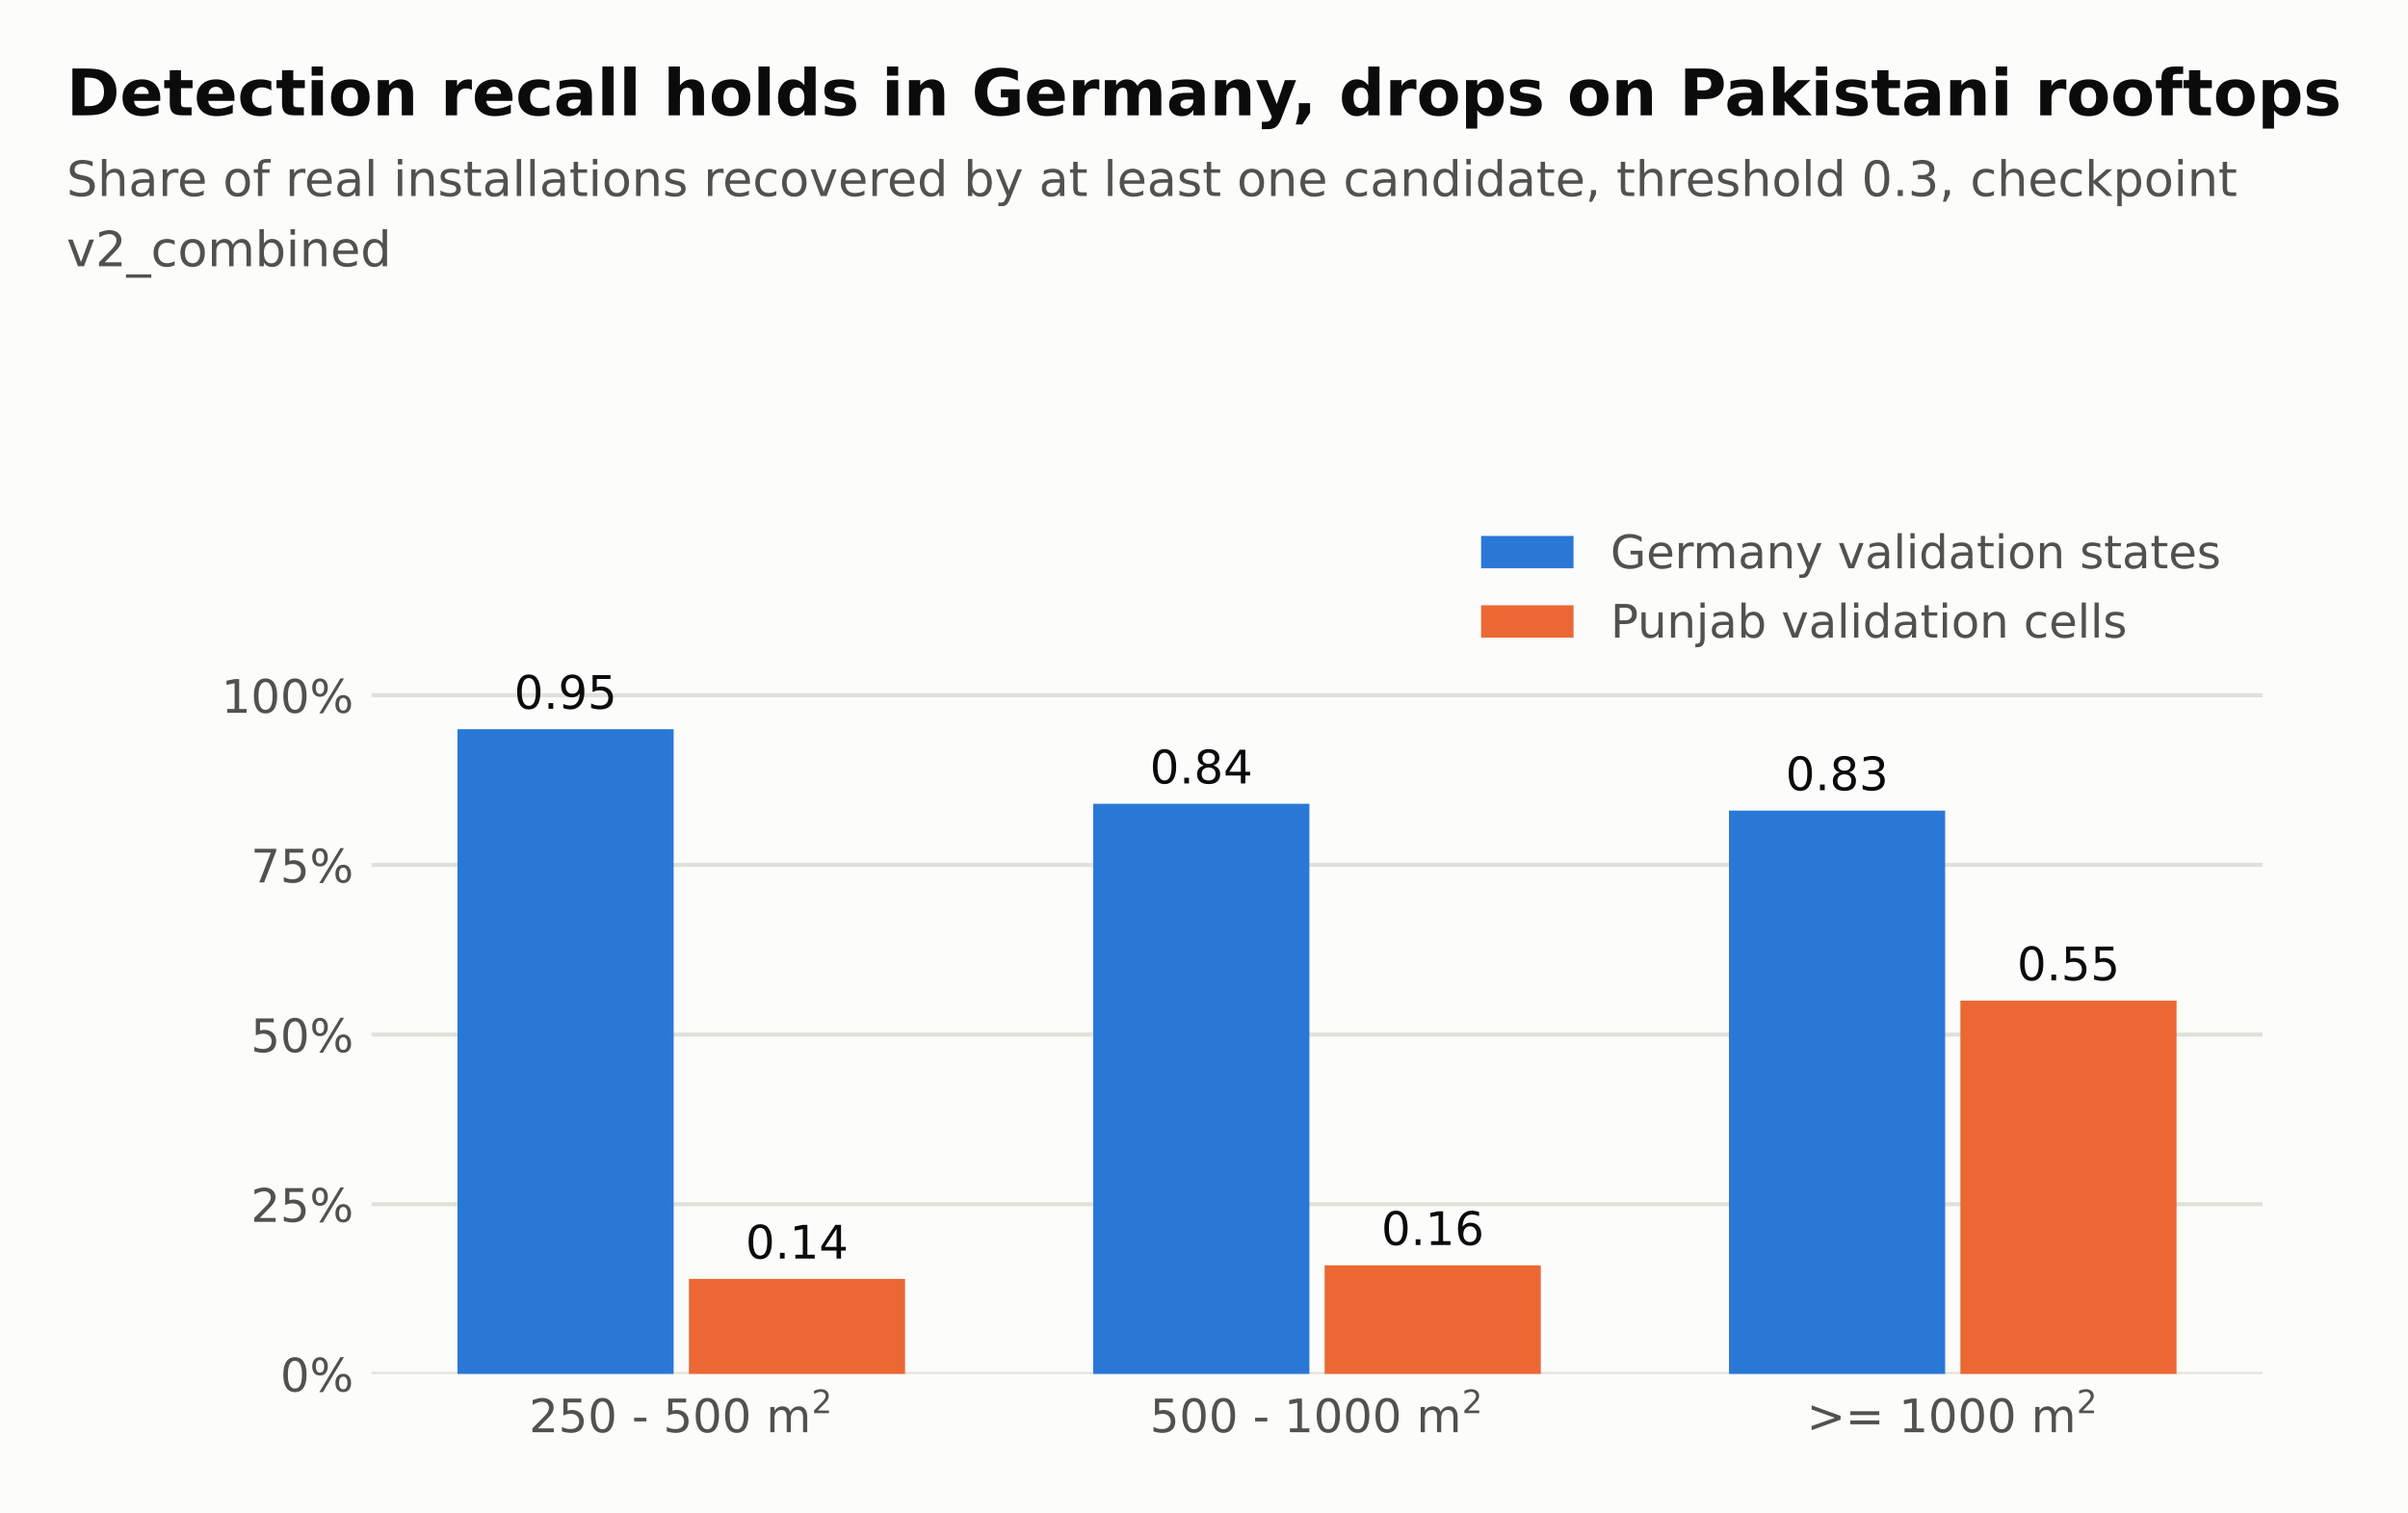
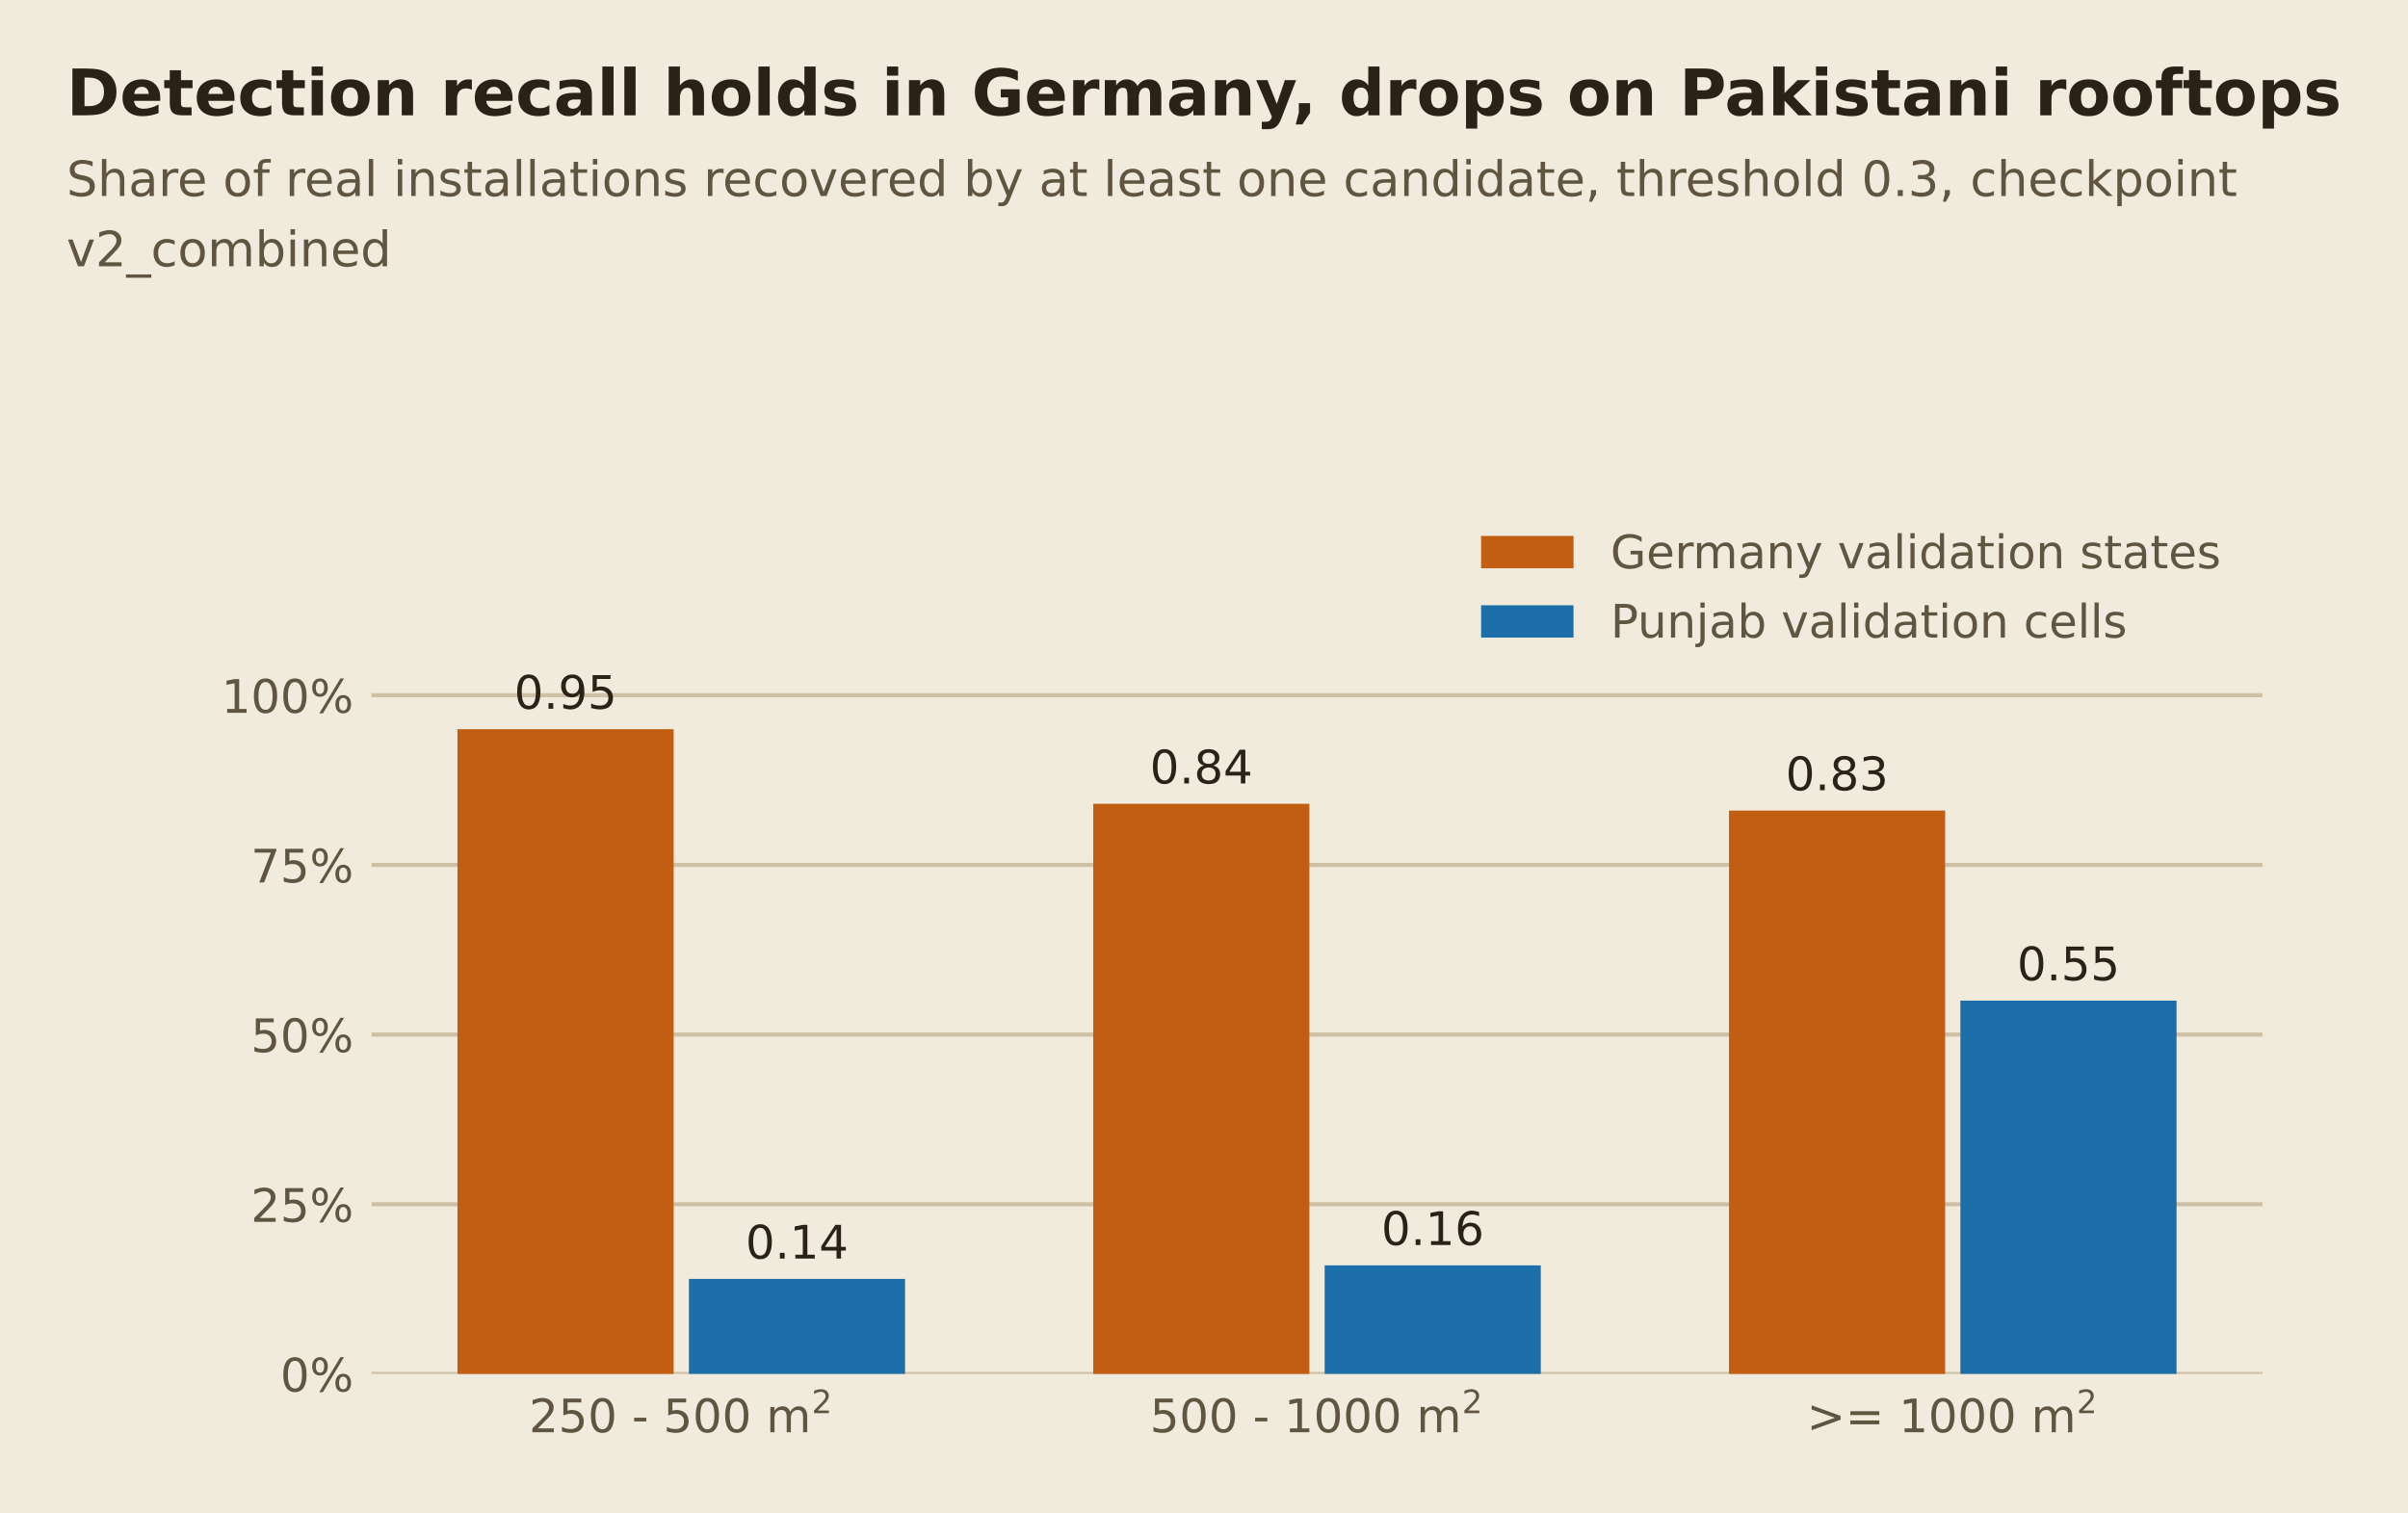
<svg xmlns="http://www.w3.org/2000/svg" width="468.977pt" height="294.7pt" viewBox="0 0 468.977 294.7" version="1.1">
  <defs>
    <style type="text/css">*{stroke-linejoin: round; stroke-linecap: butt}</style>
  </defs>
  <g id="figure_1">
    <g id="patch_1">
-       <path d="M 0 294.7  L 468.977 294.7  L 468.977 0  L 0 0  z " style="fill: #fcfcfb" />
+       <path d="M 0 294.7  L 468.977 294.7  L 468.977 0  L 0 0  z " style="fill: #f1ebdd" />
    </g>
    <g id="axes_1">
      <g id="patch_2">
-         <path d="M 72.36 267.618  L 440.64 267.618  L 440.64 95.754  L 72.36 95.754  z " style="fill: #fcfcfb" />
+         <path d="M 72.36 267.618  L 440.64 267.618  L 440.64 95.754  L 72.36 95.754  z " style="fill: #f1ebdd" />
      </g>
      <g id="matplotlib.axis_1">
        <g id="xtick_1">
          <g id="line2d_1" />
          <g id="text_1">
-             <g style="fill: #52514e" transform="translate(103.0284 279.578)">
+             <g style="fill: #5f5540" transform="translate(103.0284 279.578)">
              <text>
-                 <tspan x="0" y="-0.602" style="font-size: 9px; font-family: 'DejaVu Sans'; fill: #52514e">2</tspan>
-                 <tspan x="5.726" y="-0.602" style="font-size: 9px; font-family: 'DejaVu Sans'; fill: #52514e">5</tspan>
-                 <tspan x="11.452" y="-0.602" style="font-size: 9px; font-family: 'DejaVu Sans'; fill: #52514e">0</tspan>
-                 <tspan x="17.178" y="-0.602" style="font-size: 9px; font-family: 'DejaVu Sans'; fill: #52514e"> </tspan>
-                 <tspan x="20.039" y="-0.602" style="font-size: 9px; font-family: 'DejaVu Sans'; fill: #52514e">-</tspan>
-                 <tspan x="23.287" y="-0.602" style="font-size: 9px; font-family: 'DejaVu Sans'; fill: #52514e"> </tspan>
-                 <tspan x="26.147" y="-0.602" style="font-size: 9px; font-family: 'DejaVu Sans'; fill: #52514e">5</tspan>
-                 <tspan x="31.874" y="-0.602" style="font-size: 9px; font-family: 'DejaVu Sans'; fill: #52514e">0</tspan>
-                 <tspan x="37.6" y="-0.602" style="font-size: 9px; font-family: 'DejaVu Sans'; fill: #52514e">0</tspan>
-                 <tspan x="43.326" y="-0.602" style="font-size: 9px; font-family: 'DejaVu Sans'; fill: #52514e"> </tspan>
-                 <tspan x="46.187" y="-0.602" style="font-size: 9px; font-family: 'DejaVu Sans'; fill: #52514e">m</tspan>
-                 <tspan x="55.04" y="-4.319" style="font-size: 6.3px; font-family: 'DejaVu Sans'; fill: #52514e">2</tspan>
+                 <tspan x="0" y="-0.602" style="font-size: 9px; font-family: 'DejaVu Sans'; fill: #5f5540">2</tspan>
+                 <tspan x="5.726" y="-0.602" style="font-size: 9px; font-family: 'DejaVu Sans'; fill: #5f5540">5</tspan>
+                 <tspan x="11.452" y="-0.602" style="font-size: 9px; font-family: 'DejaVu Sans'; fill: #5f5540">0</tspan>
+                 <tspan x="17.178" y="-0.602" style="font-size: 9px; font-family: 'DejaVu Sans'; fill: #5f5540"> </tspan>
+                 <tspan x="20.039" y="-0.602" style="font-size: 9px; font-family: 'DejaVu Sans'; fill: #5f5540">-</tspan>
+                 <tspan x="23.287" y="-0.602" style="font-size: 9px; font-family: 'DejaVu Sans'; fill: #5f5540"> </tspan>
+                 <tspan x="26.147" y="-0.602" style="font-size: 9px; font-family: 'DejaVu Sans'; fill: #5f5540">5</tspan>
+                 <tspan x="31.874" y="-0.602" style="font-size: 9px; font-family: 'DejaVu Sans'; fill: #5f5540">0</tspan>
+                 <tspan x="37.6" y="-0.602" style="font-size: 9px; font-family: 'DejaVu Sans'; fill: #5f5540">0</tspan>
+                 <tspan x="43.326" y="-0.602" style="font-size: 9px; font-family: 'DejaVu Sans'; fill: #5f5540"> </tspan>
+                 <tspan x="46.187" y="-0.602" style="font-size: 9px; font-family: 'DejaVu Sans'; fill: #5f5540">m</tspan>
+                 <tspan x="55.04" y="-4.319" style="font-size: 6.3px; font-family: 'DejaVu Sans'; fill: #5f5540">2</tspan>
              </text>
            </g>
          </g>
        </g>
        <g id="xtick_2">
          <g id="line2d_2" />
          <g id="text_2">
-             <g style="fill: #52514e" transform="translate(223.965 279.578)">
+             <g style="fill: #5f5540" transform="translate(223.965 279.578)">
              <text>
-                 <tspan x="0" y="-0.602" style="font-size: 9px; font-family: 'DejaVu Sans'; fill: #52514e">5</tspan>
-                 <tspan x="5.726" y="-0.602" style="font-size: 9px; font-family: 'DejaVu Sans'; fill: #52514e">0</tspan>
-                 <tspan x="11.452" y="-0.602" style="font-size: 9px; font-family: 'DejaVu Sans'; fill: #52514e">0</tspan>
-                 <tspan x="17.178" y="-0.602" style="font-size: 9px; font-family: 'DejaVu Sans'; fill: #52514e"> </tspan>
-                 <tspan x="20.039" y="-0.602" style="font-size: 9px; font-family: 'DejaVu Sans'; fill: #52514e">-</tspan>
-                 <tspan x="23.287" y="-0.602" style="font-size: 9px; font-family: 'DejaVu Sans'; fill: #52514e"> </tspan>
-                 <tspan x="26.147" y="-0.602" style="font-size: 9px; font-family: 'DejaVu Sans'; fill: #52514e">1</tspan>
-                 <tspan x="31.874" y="-0.602" style="font-size: 9px; font-family: 'DejaVu Sans'; fill: #52514e">0</tspan>
-                 <tspan x="37.6" y="-0.602" style="font-size: 9px; font-family: 'DejaVu Sans'; fill: #52514e">0</tspan>
-                 <tspan x="43.326" y="-0.602" style="font-size: 9px; font-family: 'DejaVu Sans'; fill: #52514e">0</tspan>
-                 <tspan x="49.052" y="-0.602" style="font-size: 9px; font-family: 'DejaVu Sans'; fill: #52514e"> </tspan>
-                 <tspan x="51.913" y="-0.602" style="font-size: 9px; font-family: 'DejaVu Sans'; fill: #52514e">m</tspan>
-                 <tspan x="60.766" y="-4.319" style="font-size: 6.3px; font-family: 'DejaVu Sans'; fill: #52514e">2</tspan>
+                 <tspan x="0" y="-0.602" style="font-size: 9px; font-family: 'DejaVu Sans'; fill: #5f5540">5</tspan>
+                 <tspan x="5.726" y="-0.602" style="font-size: 9px; font-family: 'DejaVu Sans'; fill: #5f5540">0</tspan>
+                 <tspan x="11.452" y="-0.602" style="font-size: 9px; font-family: 'DejaVu Sans'; fill: #5f5540">0</tspan>
+                 <tspan x="17.178" y="-0.602" style="font-size: 9px; font-family: 'DejaVu Sans'; fill: #5f5540"> </tspan>
+                 <tspan x="20.039" y="-0.602" style="font-size: 9px; font-family: 'DejaVu Sans'; fill: #5f5540">-</tspan>
+                 <tspan x="23.287" y="-0.602" style="font-size: 9px; font-family: 'DejaVu Sans'; fill: #5f5540"> </tspan>
+                 <tspan x="26.147" y="-0.602" style="font-size: 9px; font-family: 'DejaVu Sans'; fill: #5f5540">1</tspan>
+                 <tspan x="31.874" y="-0.602" style="font-size: 9px; font-family: 'DejaVu Sans'; fill: #5f5540">0</tspan>
+                 <tspan x="37.6" y="-0.602" style="font-size: 9px; font-family: 'DejaVu Sans'; fill: #5f5540">0</tspan>
+                 <tspan x="43.326" y="-0.602" style="font-size: 9px; font-family: 'DejaVu Sans'; fill: #5f5540">0</tspan>
+                 <tspan x="49.052" y="-0.602" style="font-size: 9px; font-family: 'DejaVu Sans'; fill: #5f5540"> </tspan>
+                 <tspan x="51.913" y="-0.602" style="font-size: 9px; font-family: 'DejaVu Sans'; fill: #5f5540">m</tspan>
+                 <tspan x="60.766" y="-4.319" style="font-size: 6.3px; font-family: 'DejaVu Sans'; fill: #5f5540">2</tspan>
              </text>
            </g>
          </g>
        </g>
        <g id="xtick_3">
          <g id="line2d_3" />
          <g id="text_3">
-             <g style="fill: #52514e" transform="translate(351.8766 279.578)">
+             <g style="fill: #5f5540" transform="translate(351.8766 279.578)">
              <text>
-                 <tspan x="0" y="-0.602" style="font-size: 9px; font-family: 'DejaVu Sans'; fill: #52514e">&gt;</tspan>
-                 <tspan x="7.541" y="-0.602" style="font-size: 9px; font-family: 'DejaVu Sans'; fill: #52514e">=</tspan>
-                 <tspan x="15.082" y="-0.602" style="font-size: 9px; font-family: 'DejaVu Sans'; fill: #52514e"> </tspan>
-                 <tspan x="17.943" y="-0.602" style="font-size: 9px; font-family: 'DejaVu Sans'; fill: #52514e">1</tspan>
-                 <tspan x="23.669" y="-0.602" style="font-size: 9px; font-family: 'DejaVu Sans'; fill: #52514e">0</tspan>
-                 <tspan x="29.395" y="-0.602" style="font-size: 9px; font-family: 'DejaVu Sans'; fill: #52514e">0</tspan>
-                 <tspan x="35.121" y="-0.602" style="font-size: 9px; font-family: 'DejaVu Sans'; fill: #52514e">0</tspan>
-                 <tspan x="40.847" y="-0.602" style="font-size: 9px; font-family: 'DejaVu Sans'; fill: #52514e"> </tspan>
-                 <tspan x="43.708" y="-0.602" style="font-size: 9px; font-family: 'DejaVu Sans'; fill: #52514e">m</tspan>
-                 <tspan x="52.561" y="-4.319" style="font-size: 6.3px; font-family: 'DejaVu Sans'; fill: #52514e">2</tspan>
+                 <tspan x="0" y="-0.602" style="font-size: 9px; font-family: 'DejaVu Sans'; fill: #5f5540">&gt;</tspan>
+                 <tspan x="7.541" y="-0.602" style="font-size: 9px; font-family: 'DejaVu Sans'; fill: #5f5540">=</tspan>
+                 <tspan x="15.082" y="-0.602" style="font-size: 9px; font-family: 'DejaVu Sans'; fill: #5f5540"> </tspan>
+                 <tspan x="17.943" y="-0.602" style="font-size: 9px; font-family: 'DejaVu Sans'; fill: #5f5540">1</tspan>
+                 <tspan x="23.669" y="-0.602" style="font-size: 9px; font-family: 'DejaVu Sans'; fill: #5f5540">0</tspan>
+                 <tspan x="29.395" y="-0.602" style="font-size: 9px; font-family: 'DejaVu Sans'; fill: #5f5540">0</tspan>
+                 <tspan x="35.121" y="-0.602" style="font-size: 9px; font-family: 'DejaVu Sans'; fill: #5f5540">0</tspan>
+                 <tspan x="40.847" y="-0.602" style="font-size: 9px; font-family: 'DejaVu Sans'; fill: #5f5540"> </tspan>
+                 <tspan x="43.708" y="-0.602" style="font-size: 9px; font-family: 'DejaVu Sans'; fill: #5f5540">m</tspan>
+                 <tspan x="52.561" y="-4.319" style="font-size: 6.3px; font-family: 'DejaVu Sans'; fill: #5f5540">2</tspan>
              </text>
            </g>
          </g>
        </g>
      </g>
      <g id="matplotlib.axis_2">
        <g id="ytick_1">
          <g id="line2d_4">
-             <path d="M 72.36 267.618  L 440.64 267.618  " clip-path="url(#pa9aa47aa56)" style="fill: none; stroke: #e1e0d9; stroke-width: 0.8; stroke-linecap: square" />
+             <path d="M 72.36 267.618  L 440.64 267.618  " clip-path="url(#p4add9cbcec)" style="fill: none; stroke: #cfc0a5; stroke-width: 0.8; stroke-linecap: square" />
          </g>
          <g id="line2d_5" />
          <g id="text_4">
-             <text style="font-size: 9px; font-family: 'DejaVu Sans'; text-anchor: end; fill: #52514e" x="68.86" y="271.037" transform="rotate(-0 68.86 271.037)">0%</text>
+             <text style="font-size: 9px; font-family: 'DejaVu Sans'; text-anchor: end; fill: #5f5540" x="68.86" y="271.037" transform="rotate(-0 68.86 271.037)">0%</text>
          </g>
        </g>
        <g id="ytick_2">
          <g id="line2d_6">
-             <path d="M 72.36 234.567  L 440.64 234.567  " clip-path="url(#pa9aa47aa56)" style="fill: none; stroke: #e1e0d9; stroke-width: 0.8; stroke-linecap: square" />
+             <path d="M 72.36 234.567  L 440.64 234.567  " clip-path="url(#p4add9cbcec)" style="fill: none; stroke: #cfc0a5; stroke-width: 0.8; stroke-linecap: square" />
          </g>
          <g id="line2d_7" />
          <g id="text_5">
-             <text style="font-size: 9px; font-family: 'DejaVu Sans'; text-anchor: end; fill: #52514e" x="68.86" y="237.986" transform="rotate(-0 68.86 237.9862)">25%</text>
+             <text style="font-size: 9px; font-family: 'DejaVu Sans'; text-anchor: end; fill: #5f5540" x="68.86" y="237.986" transform="rotate(-0 68.86 237.9862)">25%</text>
          </g>
        </g>
        <g id="ytick_3">
          <g id="line2d_8">
-             <path d="M 72.36 201.517  L 440.64 201.517  " clip-path="url(#pa9aa47aa56)" style="fill: none; stroke: #e1e0d9; stroke-width: 0.8; stroke-linecap: square" />
+             <path d="M 72.36 201.517  L 440.64 201.517  " clip-path="url(#p4add9cbcec)" style="fill: none; stroke: #cfc0a5; stroke-width: 0.8; stroke-linecap: square" />
          </g>
          <g id="line2d_9" />
          <g id="text_6">
-             <text style="font-size: 9px; font-family: 'DejaVu Sans'; text-anchor: end; fill: #52514e" x="68.86" y="204.935" transform="rotate(-0 68.86 204.9355)">50%</text>
+             <text style="font-size: 9px; font-family: 'DejaVu Sans'; text-anchor: end; fill: #5f5540" x="68.86" y="204.935" transform="rotate(-0 68.86 204.9355)">50%</text>
          </g>
        </g>
        <g id="ytick_4">
          <g id="line2d_10">
-             <path d="M 72.36 168.466  L 440.64 168.466  " clip-path="url(#pa9aa47aa56)" style="fill: none; stroke: #e1e0d9; stroke-width: 0.8; stroke-linecap: square" />
+             <path d="M 72.36 168.466  L 440.64 168.466  " clip-path="url(#p4add9cbcec)" style="fill: none; stroke: #cfc0a5; stroke-width: 0.8; stroke-linecap: square" />
          </g>
          <g id="line2d_11" />
          <g id="text_7">
-             <text style="font-size: 9px; font-family: 'DejaVu Sans'; text-anchor: end; fill: #52514e" x="68.86" y="171.885" transform="rotate(-0 68.86 171.8847)">75%</text>
+             <text style="font-size: 9px; font-family: 'DejaVu Sans'; text-anchor: end; fill: #5f5540" x="68.86" y="171.885" transform="rotate(-0 68.86 171.8847)">75%</text>
          </g>
        </g>
        <g id="ytick_5">
          <g id="line2d_12">
-             <path d="M 72.36 135.415  L 440.64 135.415  " clip-path="url(#pa9aa47aa56)" style="fill: none; stroke: #e1e0d9; stroke-width: 0.8; stroke-linecap: square" />
+             <path d="M 72.36 135.415  L 440.64 135.415  " clip-path="url(#p4add9cbcec)" style="fill: none; stroke: #cfc0a5; stroke-width: 0.8; stroke-linecap: square" />
          </g>
          <g id="line2d_13" />
          <g id="text_8">
-             <text style="font-size: 9px; font-family: 'DejaVu Sans'; text-anchor: end; fill: #52514e" x="68.86" y="138.834" transform="rotate(-0 68.86 138.8339)">100%</text>
+             <text style="font-size: 9px; font-family: 'DejaVu Sans'; text-anchor: end; fill: #5f5540" x="68.86" y="138.834" transform="rotate(-0 68.86 138.8339)">100%</text>
          </g>
        </g>
      </g>
      <g id="patch_3">
-         <path d="M 89.1 267.618  L 131.198 267.618  L 131.198 142.025  L 89.1 142.025  z " clip-path="url(#pa9aa47aa56)" style="fill: #2a78d6" />
+         <path d="M 89.1 267.618  L 131.198 267.618  L 131.198 142.025  L 89.1 142.025  z " clip-path="url(#p4add9cbcec)" style="fill: #c25e12" />
      </g>
      <g id="patch_4">
-         <path d="M 212.917 267.618  L 255.014 267.618  L 255.014 156.567  L 212.917 156.567  z " clip-path="url(#pa9aa47aa56)" style="fill: #2a78d6" />
+         <path d="M 212.917 267.618  L 255.014 267.618  L 255.014 156.567  L 212.917 156.567  z " clip-path="url(#p4add9cbcec)" style="fill: #c25e12" />
      </g>
      <g id="patch_5">
-         <path d="M 336.733 267.618  L 378.831 267.618  L 378.831 157.889  L 336.733 157.889  z " clip-path="url(#pa9aa47aa56)" style="fill: #2a78d6" />
+         <path d="M 336.733 267.618  L 378.831 267.618  L 378.831 157.889  L 336.733 157.889  z " clip-path="url(#p4add9cbcec)" style="fill: #c25e12" />
      </g>
      <g id="patch_6">
-         <path d="M 134.169 267.618  L 176.267 267.618  L 176.267 249.11  L 134.169 249.11  z " clip-path="url(#pa9aa47aa56)" style="fill: #eb6834" />
+         <path d="M 134.169 267.618  L 176.267 267.618  L 176.267 249.11  L 134.169 249.11  z " clip-path="url(#p4add9cbcec)" style="fill: #1c6fa8" />
      </g>
      <g id="patch_7">
-         <path d="M 257.986 267.618  L 300.083 267.618  L 300.083 246.466  L 257.986 246.466  z " clip-path="url(#pa9aa47aa56)" style="fill: #eb6834" />
+         <path d="M 257.986 267.618  L 300.083 267.618  L 300.083 246.466  L 257.986 246.466  z " clip-path="url(#p4add9cbcec)" style="fill: #1c6fa8" />
      </g>
      <g id="patch_8">
-         <path d="M 381.802 267.618  L 423.9 267.618  L 423.9 194.906  L 381.802 194.906  z " clip-path="url(#pa9aa47aa56)" style="fill: #eb6834" />
+         <path d="M 381.802 267.618  L 423.9 267.618  L 423.9 194.906  L 381.802 194.906  z " clip-path="url(#p4add9cbcec)" style="fill: #1c6fa8" />
      </g>
      <g id="text_9">
-         <text style="font-size: 9px; font-family: 'DejaVu Sans'; text-anchor: middle; fill: #0b0b0b" x="110.149" y="138.059" transform="rotate(-0 110.1488 138.059)">0.95</text>
+         <text style="font-size: 9px; font-family: 'DejaVu Sans'; text-anchor: middle; fill: #2a2216" x="110.149" y="138.059" transform="rotate(-0 110.1488 138.059)">0.95</text>
      </g>
      <g id="text_10">
-         <text style="font-size: 9px; font-family: 'DejaVu Sans'; text-anchor: middle; fill: #0b0b0b" x="155.218" y="245.144" transform="rotate(-0 155.218 245.1435)">0.14</text>
+         <text style="font-size: 9px; font-family: 'DejaVu Sans'; text-anchor: middle; fill: #2a2216" x="155.218" y="245.144" transform="rotate(-0 155.218 245.1435)">0.14</text>
      </g>
      <g id="text_11">
-         <text style="font-size: 9px; font-family: 'DejaVu Sans'; text-anchor: middle; fill: #0b0b0b" x="233.965" y="152.601" transform="rotate(-0 233.9654 152.6014)">0.84</text>
+         <text style="font-size: 9px; font-family: 'DejaVu Sans'; text-anchor: middle; fill: #2a2216" x="233.965" y="152.601" transform="rotate(-0 233.9654 152.6014)">0.84</text>
      </g>
      <g id="text_12">
-         <text style="font-size: 9px; font-family: 'DejaVu Sans'; text-anchor: middle; fill: #0b0b0b" x="279.035" y="242.499" transform="rotate(-0 279.0346 242.4995)">0.16</text>
+         <text style="font-size: 9px; font-family: 'DejaVu Sans'; text-anchor: middle; fill: #2a2216" x="279.035" y="242.499" transform="rotate(-0 279.0346 242.4995)">0.16</text>
      </g>
      <g id="text_13">
-         <text style="font-size: 9px; font-family: 'DejaVu Sans'; text-anchor: middle; fill: #0b0b0b" x="357.782" y="153.923" transform="rotate(-0 357.782 153.9234)">0.83</text>
+         <text style="font-size: 9px; font-family: 'DejaVu Sans'; text-anchor: middle; fill: #2a2216" x="357.782" y="153.923" transform="rotate(-0 357.782 153.9234)">0.83</text>
      </g>
      <g id="text_14">
-         <text style="font-size: 9px; font-family: 'DejaVu Sans'; text-anchor: middle; fill: #0b0b0b" x="402.851" y="190.94" transform="rotate(-0 402.8512 190.9403)">0.55</text>
+         <text style="font-size: 9px; font-family: 'DejaVu Sans'; text-anchor: middle; fill: #2a2216" x="402.851" y="190.94" transform="rotate(-0 402.8512 190.9403)">0.55</text>
      </g>
      <g id="legend_1">
        <g id="patch_9">
-           <path d="M 288.456 110.693  L 306.456 110.693  L 306.456 104.393  L 288.456 104.393  z " style="fill: #2a78d6" />
+           <path d="M 288.456 110.693  L 306.456 110.693  L 306.456 104.393  L 288.456 104.393  z " style="fill: #c25e12" />
        </g>
        <g id="text_15">
-           <text style="font-size: 9px; font-family: 'DejaVu Sans'; text-anchor: start; fill: #52514e" x="313.656" y="110.693" transform="rotate(-0 313.6556 110.6926)">Germany validation states</text>
+           <text style="font-size: 9px; font-family: 'DejaVu Sans'; text-anchor: start; fill: #5f5540" x="313.656" y="110.693" transform="rotate(-0 313.6556 110.6926)">Germany validation states</text>
        </g>
        <g id="patch_10">
-           <path d="M 288.456 124.193  L 306.456 124.193  L 306.456 117.893  L 288.456 117.893  z " style="fill: #eb6834" />
+           <path d="M 288.456 124.193  L 306.456 124.193  L 306.456 117.893  L 288.456 117.893  z " style="fill: #1c6fa8" />
        </g>
        <g id="text_16">
-           <text style="font-size: 9px; font-family: 'DejaVu Sans'; text-anchor: start; fill: #52514e" x="313.656" y="124.193" transform="rotate(-0 313.6556 124.1933)">Punjab validation cells</text>
+           <text style="font-size: 9px; font-family: 'DejaVu Sans'; text-anchor: start; fill: #5f5540" x="313.656" y="124.193" transform="rotate(-0 313.6556 124.1933)">Punjab validation cells</text>
        </g>
      </g>
    </g>
    <g id="text_17">
-       <text style="font-weight: 700; font-size: 12.5px; font-family: 'DejaVu Sans'; text-anchor: start; fill: #0b0b0b" x="12.96" y="22.458" transform="rotate(-0 12.96 22.45805)">Detection recall holds in Germany, drops on Pakistani rooftops</text>
+       <text style="font-weight: 700; font-size: 12.5px; font-family: 'DejaVu Sans'; text-anchor: start; fill: #2a2216" x="12.96" y="22.458" transform="rotate(-0 12.96 22.45805)">Detection recall holds in Germany, drops on Pakistani rooftops</text>
    </g>
    <g id="text_18">
-       <text style="font-size: 9.5px; font-family: 'DejaVu Sans'; text-anchor: start; fill: #52514e" x="12.96" y="38.19" transform="rotate(-0 12.96 38.19005)">Share of real installations recovered by at least one candidate, threshold 0.3, checkpoint</text>
+       <text style="font-size: 9.5px; font-family: 'DejaVu Sans'; text-anchor: start; fill: #5f5540" x="12.96" y="38.19" transform="rotate(-0 12.96 38.19005)">Share of real installations recovered by at least one candidate, threshold 0.3, checkpoint</text>
    </g>
    <g id="text_19">
-       <text style="font-size: 9.5px; font-family: 'DejaVu Sans'; text-anchor: start; fill: #52514e" x="12.96" y="51.87" transform="rotate(-0 12.96 51.87005)">v2_combined</text>
+       <text style="font-size: 9.5px; font-family: 'DejaVu Sans'; text-anchor: start; fill: #5f5540" x="12.96" y="51.87" transform="rotate(-0 12.96 51.87005)">v2_combined</text>
    </g>
  </g>
  <defs>
-     <clipPath id="pa9aa47aa56">
+     <clipPath id="p4add9cbcec">
      <rect x="72.36" y="95.754" width="368.28" height="171.864" />
    </clipPath>
  </defs>
</svg>
